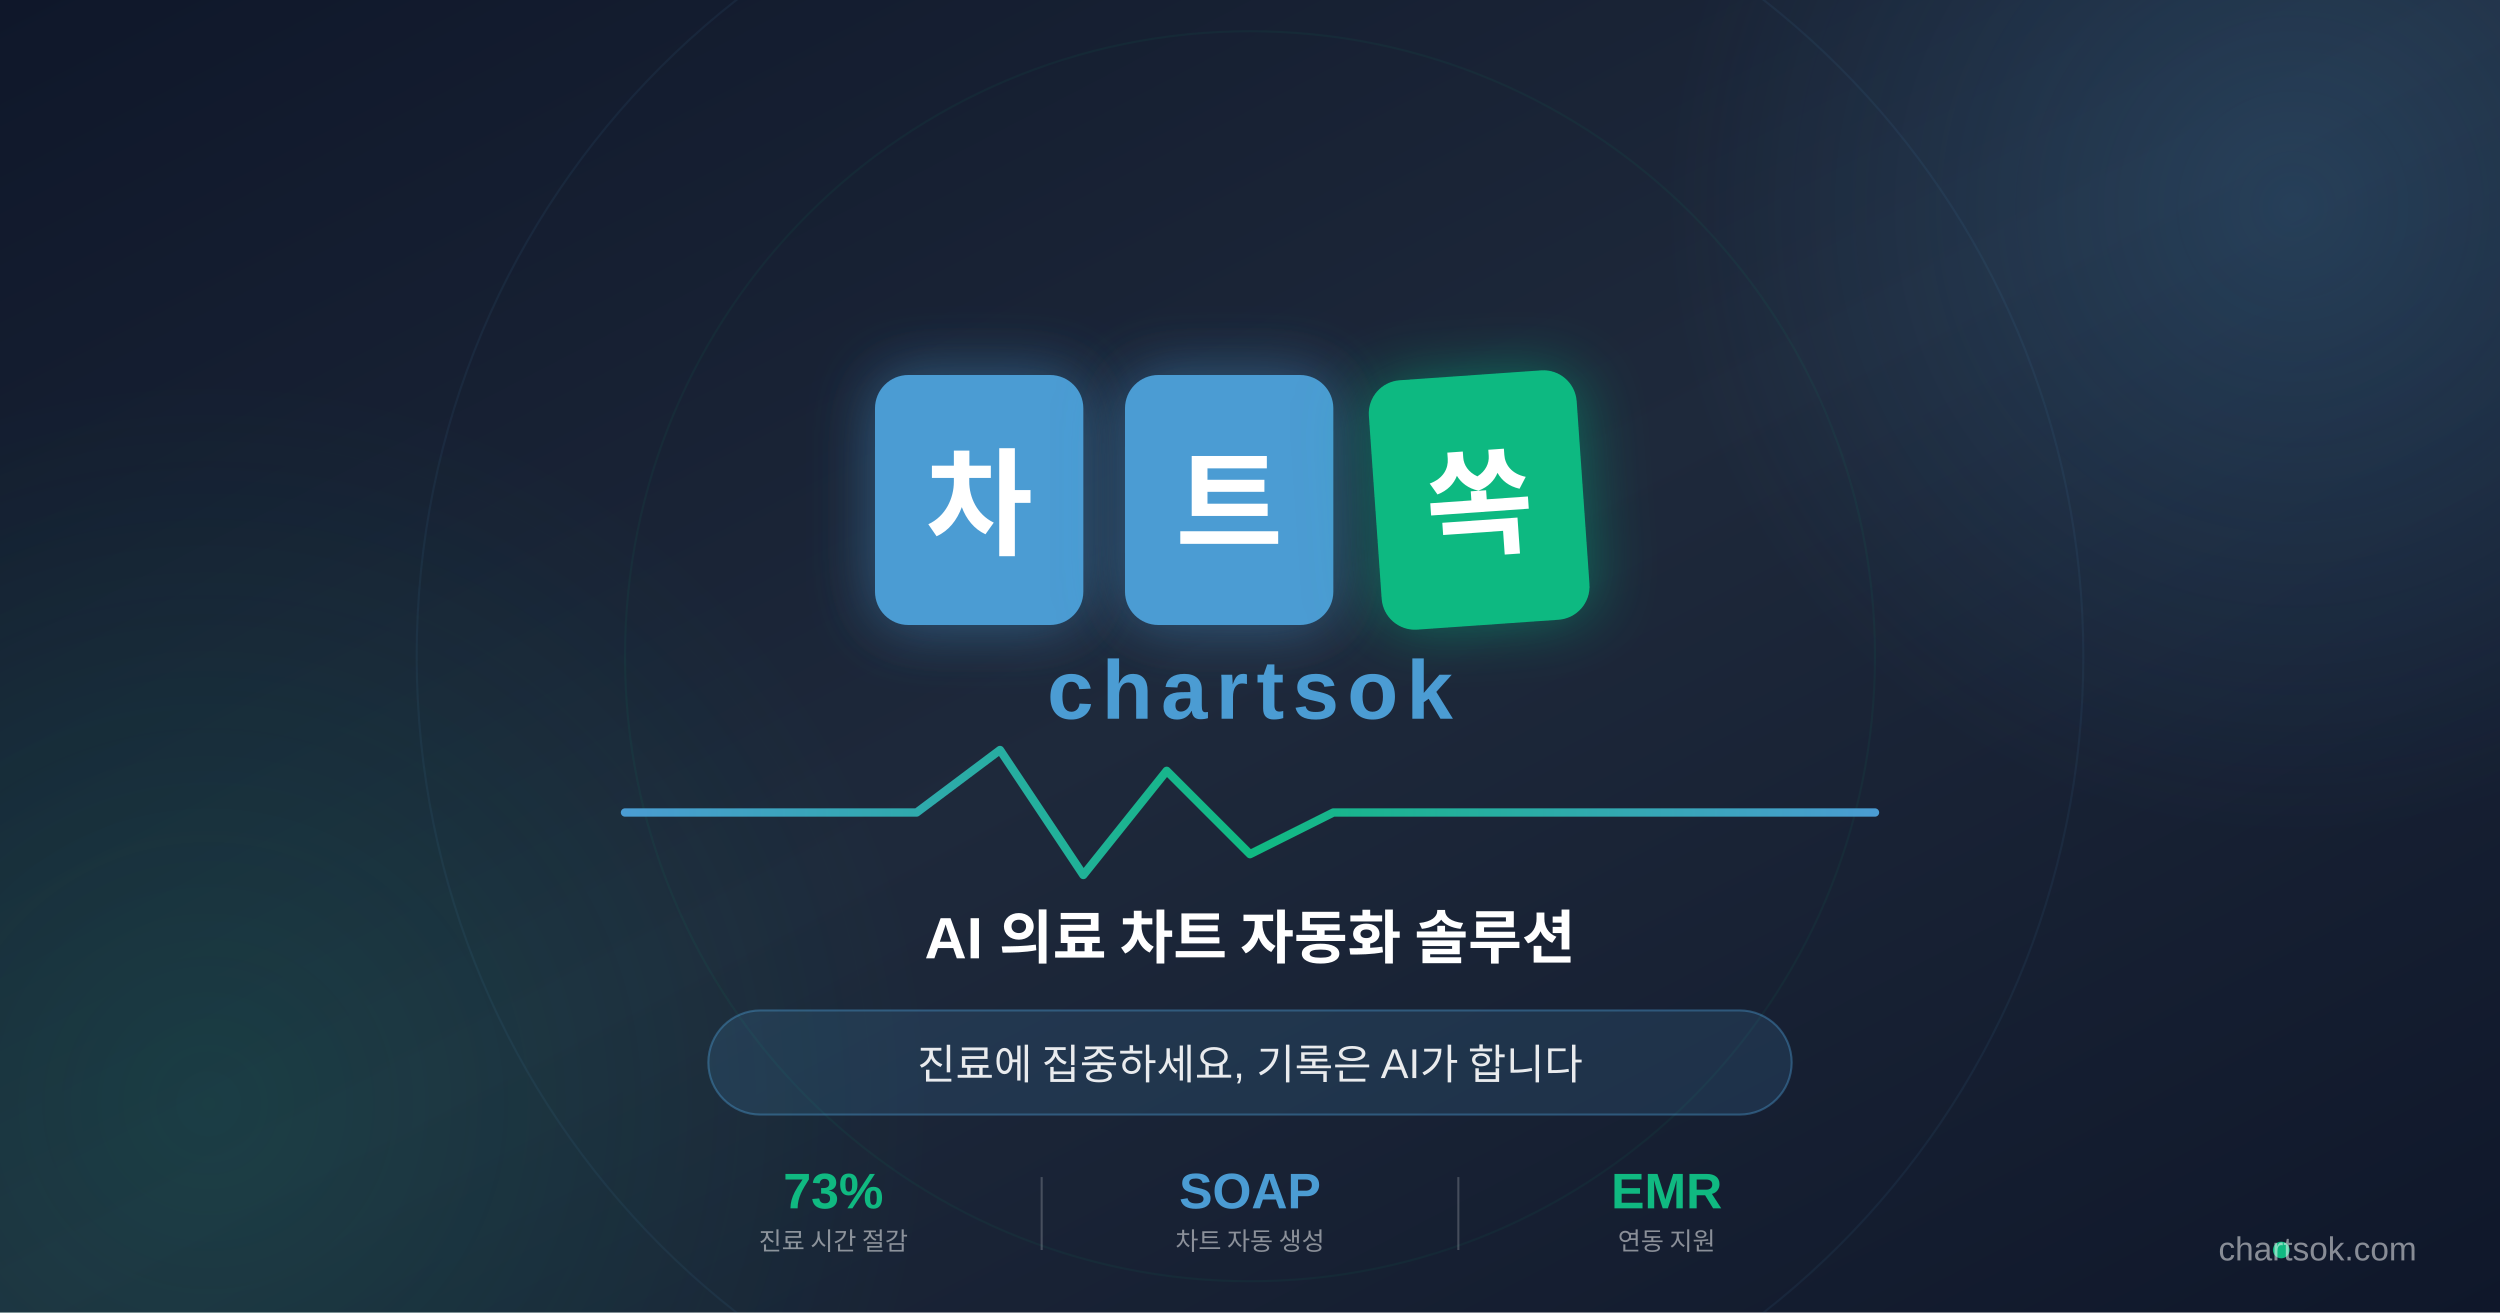
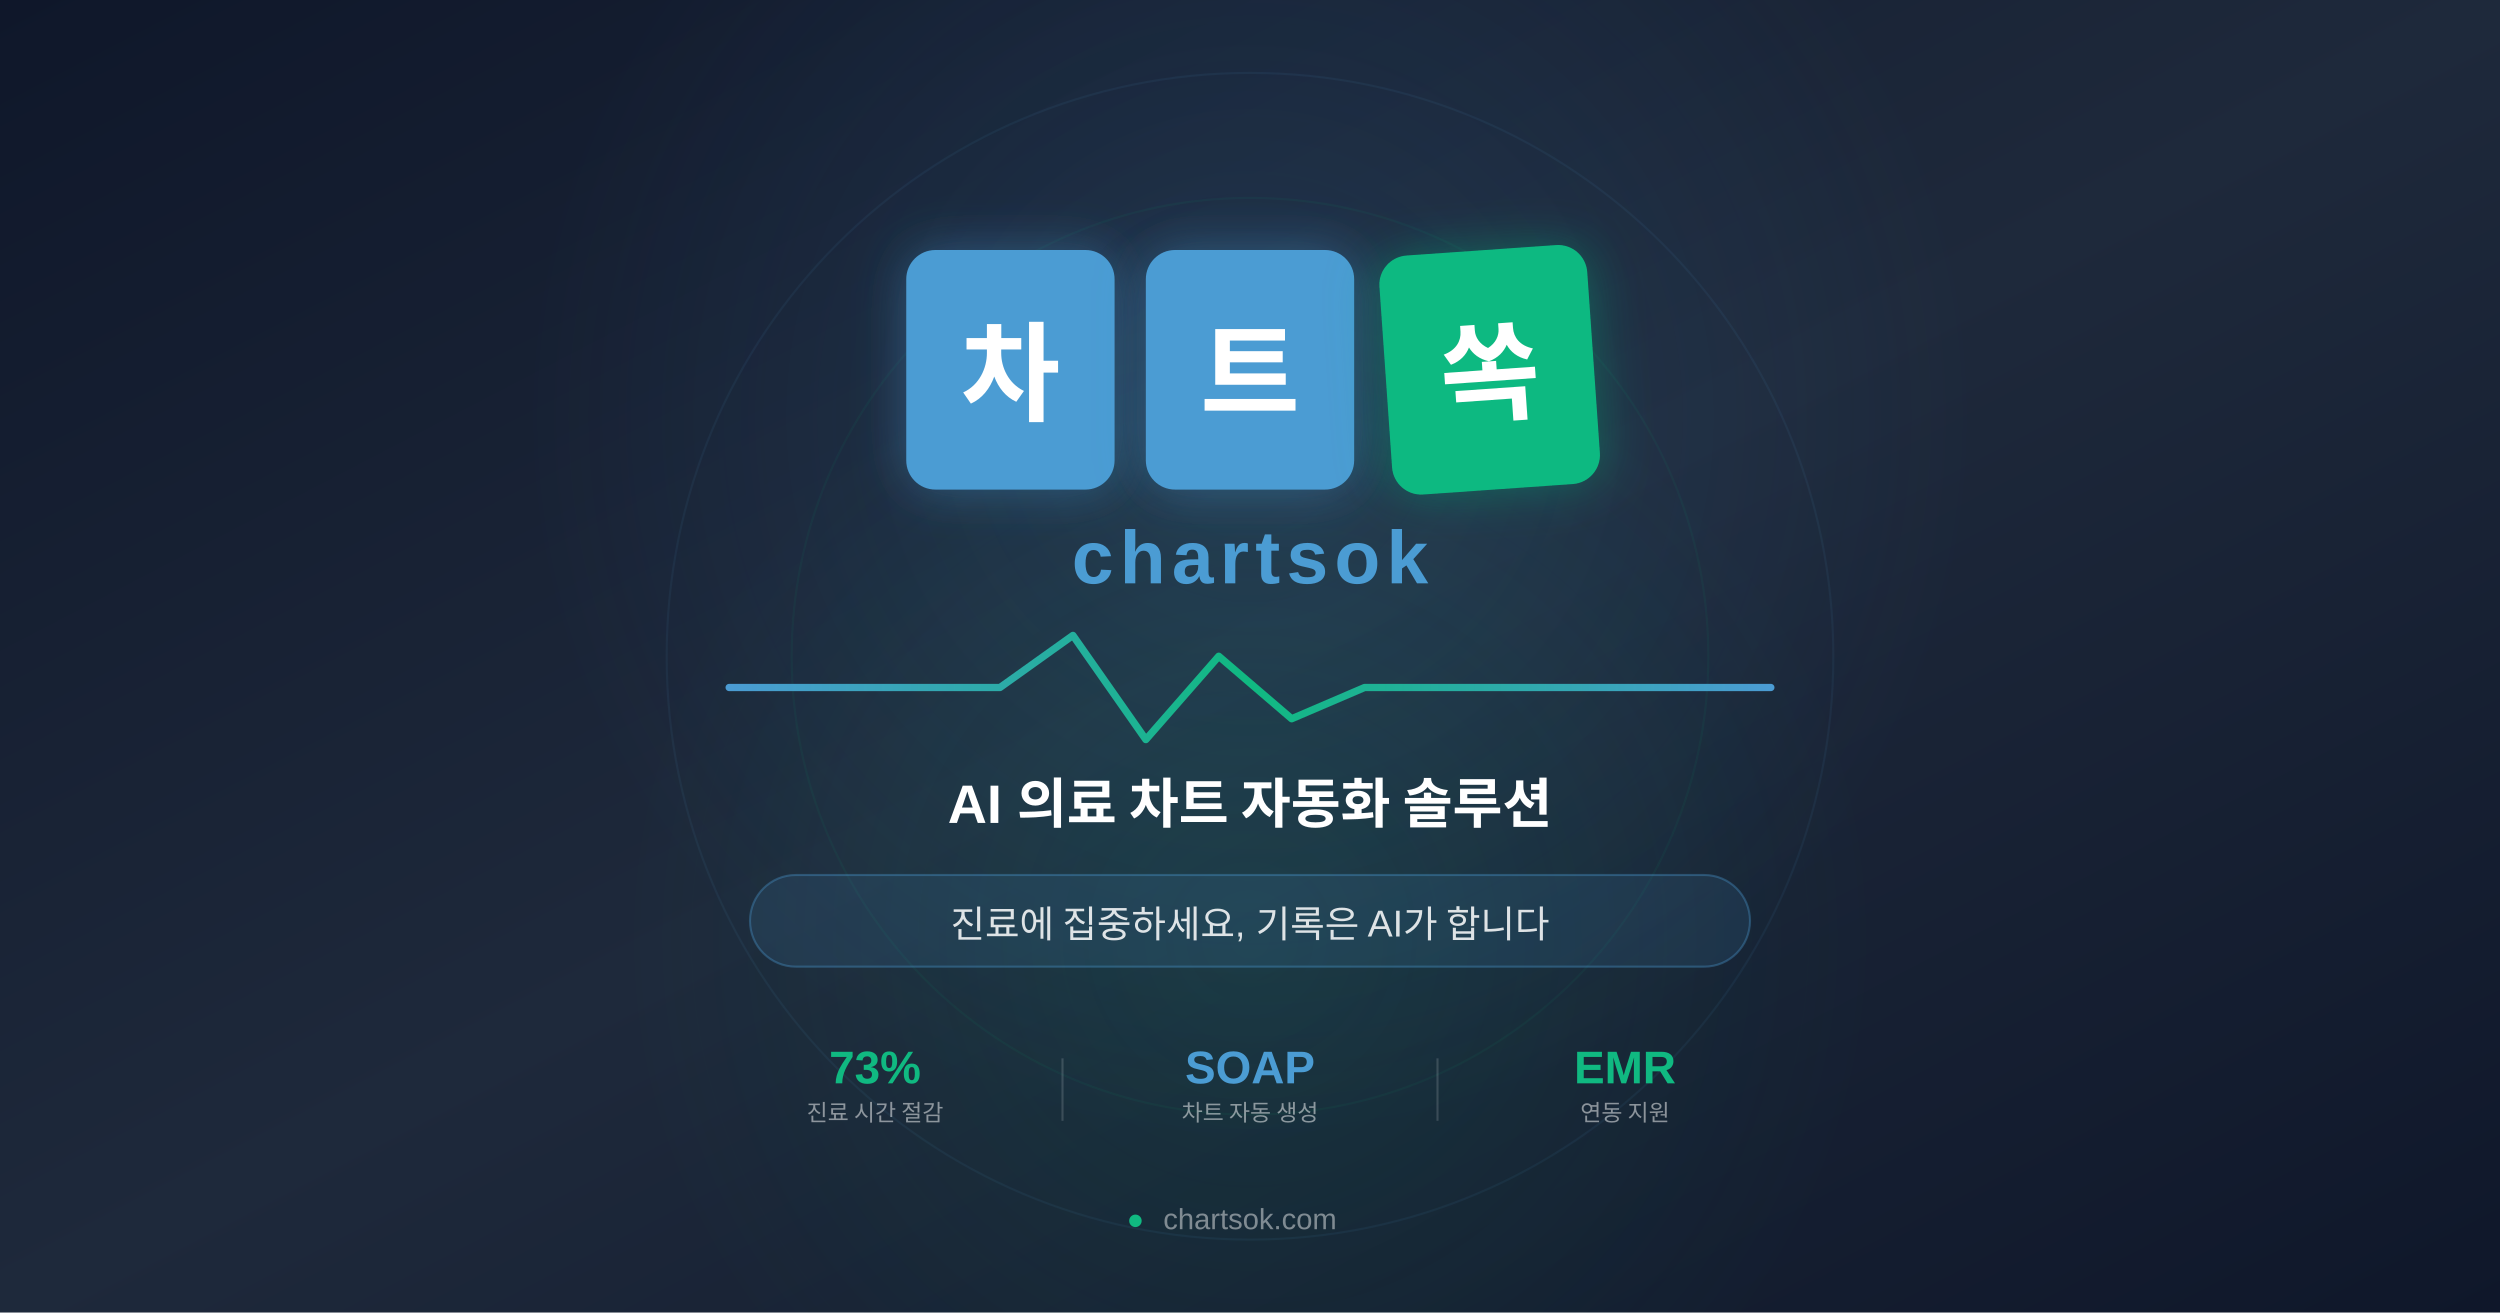
<svg xmlns="http://www.w3.org/2000/svg" viewBox="0 0 1200 630">
  <defs>
    <linearGradient id="bgGrad" x1="0%" y1="0%" x2="100%" y2="100%">
      <stop offset="0%" style="stop-color:#0F172A" />
      <stop offset="50%" style="stop-color:#1E293B" />
      <stop offset="100%" style="stop-color:#0F172A" />
    </linearGradient>
    <linearGradient id="ecgGrad" x1="0%" y1="0%" x2="100%" y2="0%">
      <stop offset="0%" style="stop-color:#4B9CD3" />
      <stop offset="50%" style="stop-color:#10B981" />
      <stop offset="100%" style="stop-color:#4B9CD3" />
    </linearGradient>
    <filter id="blueGlow" x="-50%" y="-50%" width="200%" height="200%">
-       <feGaussianBlur stdDeviation="15" result="blur" />
-       <feFlood flood-color="#4B9CD3" flood-opacity="0.5" />
+       <feGaussianBlur stdDeviation="12" result="blur" />
+       <feFlood flood-color="#4B9CD3" flood-opacity="0.4" />
      <feComposite in2="blur" operator="in" />
      <feMerge>
        <feMergeNode />
        <feMergeNode in="SourceGraphic" />
      </feMerge>
    </filter>
    <filter id="greenGlow" x="-50%" y="-50%" width="200%" height="200%">
-       <feGaussianBlur stdDeviation="15" result="blur" />
-       <feFlood flood-color="#10B981" flood-opacity="0.5" />
+       <feGaussianBlur stdDeviation="12" result="blur" />
+       <feFlood flood-color="#10B981" flood-opacity="0.4" />
      <feComposite in2="blur" operator="in" />
      <feMerge>
        <feMergeNode />
        <feMergeNode in="SourceGraphic" />
      </feMerge>
    </filter>
    <radialGradient id="blueCircle" cx="50%" cy="50%" r="50%">
-       <stop offset="0%" style="stop-color:#4B9CD3;stop-opacity:0.2" />
+       <stop offset="0%" style="stop-color:#4B9CD3;stop-opacity:0.15" />
      <stop offset="100%" style="stop-color:#4B9CD3;stop-opacity:0" />
    </radialGradient>
    <radialGradient id="greenCircle" cx="50%" cy="50%" r="50%">
-       <stop offset="0%" style="stop-color:#10B981;stop-opacity:0.15" />
+       <stop offset="0%" style="stop-color:#10B981;stop-opacity:0.12" />
      <stop offset="100%" style="stop-color:#10B981;stop-opacity:0" />
    </radialGradient>
  </defs>
  <rect width="1200" height="630" fill="url(#bgGrad)" />
-   <circle cx="1100" cy="100" r="300" fill="url(#blueCircle)" />
-   <circle cx="100" cy="530" r="350" fill="url(#greenCircle)" />
-   <circle cx="600" cy="315" r="400" fill="none" stroke="#4B9CD3" stroke-opacity="0.08" stroke-width="1" />
-   <circle cx="600" cy="315" r="300" fill="none" stroke="#10B981" stroke-opacity="0.06" stroke-width="1" />
-   <g transform="translate(600, 180)">
-     <g transform="translate(-180, 0)" filter="url(#blueGlow)">
-       <rect x="0" y="0" width="100" height="120" rx="16" fill="#4B9CD3" />
-       <text x="50" y="82" font-family="'Noto Sans KR', Arial, sans-serif" font-size="56" font-weight="900" fill="white" text-anchor="middle">차</text>
+   <circle cx="600" cy="200" r="350" fill="url(#blueCircle)" />
+   <circle cx="600" cy="450" r="300" fill="url(#greenCircle)" />
+   <circle cx="600" cy="315" r="280" fill="none" stroke="#4B9CD3" stroke-opacity="0.08" stroke-width="1" />
+   <circle cx="600" cy="315" r="220" fill="none" stroke="#10B981" stroke-opacity="0.06" stroke-width="1" />
+   <g transform="translate(600, 120)">
+     <g transform="translate(-165, 0)" filter="url(#blueGlow)">
+       <rect x="0" y="0" width="100" height="115" rx="14" fill="#4B9CD3" />
+       <text x="50" y="78" font-family="'Noto Sans KR', Arial, sans-serif" font-size="52" font-weight="900" fill="white" text-anchor="middle">차</text>
    </g>
-     <g transform="translate(-60, 0)" filter="url(#blueGlow)">
-       <rect x="0" y="0" width="100" height="120" rx="16" fill="#4B9CD3" />
-       <text x="50" y="82" font-family="'Noto Sans KR', Arial, sans-serif" font-size="56" font-weight="900" fill="white" text-anchor="middle">트</text>
+     <g transform="translate(-50, 0)" filter="url(#blueGlow)">
+       <rect x="0" y="0" width="100" height="115" rx="14" fill="#4B9CD3" />
+       <text x="50" y="78" font-family="'Noto Sans KR', Arial, sans-serif" font-size="52" font-weight="900" fill="white" text-anchor="middle">트</text>
    </g>
-     <g transform="translate(60, 0) rotate(-4, 50, 60)" filter="url(#greenGlow)">
-       <rect x="0" y="0" width="100" height="120" rx="16" fill="#10B981" />
-       <text x="50" y="82" font-family="'Noto Sans KR', Arial, sans-serif" font-size="56" font-weight="900" fill="white" text-anchor="middle">쏙</text>
+     <g transform="translate(65, 0) rotate(-4, 50, 57)" filter="url(#greenGlow)">
+       <rect x="0" y="0" width="100" height="115" rx="14" fill="#10B981" />
+       <text x="50" y="78" font-family="'Noto Sans KR', Arial, sans-serif" font-size="52" font-weight="900" fill="white" text-anchor="middle">쏙</text>
    </g>
  </g>
-   <text x="600" y="345" font-family="Arial, sans-serif" font-size="40" font-weight="800" fill="#4B9CD3" text-anchor="middle" letter-spacing="4">chartsok</text>
-   <path d="M300,390 L440,390 L480,360 L520,420 L560,370 L600,410 L640,390 L900,390" fill="none" stroke="url(#ecgGrad)" stroke-width="4" stroke-linecap="round" stroke-linejoin="round" />
-   <text x="600" y="460" font-family="'Noto Sans KR', Arial, sans-serif" font-size="28" font-weight="600" fill="white" text-anchor="middle">AI 의료 차트 자동화 솔루션</text>
-   <rect x="340" y="485" width="520" height="50" rx="25" fill="#4B9CD3" fill-opacity="0.15" stroke="#4B9CD3" stroke-opacity="0.4" stroke-width="1" />
-   <text x="600" y="518" font-family="'Noto Sans KR', Arial, sans-serif" font-size="20" fill="rgba(255,255,255,0.9)" text-anchor="middle">진료에 집중하세요, 기록은 AI가 합니다</text>
-   <g transform="translate(600, 580)">
-     <text x="-200" y="0" font-family="Arial, sans-serif" font-size="24" font-weight="800" fill="#10B981" text-anchor="middle">73%</text>
-     <text x="-200" y="20" font-family="'Noto Sans KR', Arial, sans-serif" font-size="12" fill="rgba(255,255,255,0.5)" text-anchor="middle">진료 시간 절감</text>
-     <line x1="-100" y1="-15" x2="-100" y2="20" stroke="rgba(255,255,255,0.2)" stroke-width="1" />
-     <text x="0" y="0" font-family="Arial, sans-serif" font-size="24" font-weight="800" fill="#4B9CD3" text-anchor="middle">SOAP</text>
-     <text x="0" y="20" font-family="'Noto Sans KR', Arial, sans-serif" font-size="12" fill="rgba(255,255,255,0.5)" text-anchor="middle">차트 자동 생성</text>
-     <line x1="100" y1="-15" x2="100" y2="20" stroke="rgba(255,255,255,0.2)" stroke-width="1" />
-     <text x="200" y="0" font-family="Arial, sans-serif" font-size="24" font-weight="800" fill="#10B981" text-anchor="middle">EMR</text>
-     <text x="200" y="20" font-family="'Noto Sans KR', Arial, sans-serif" font-size="12" fill="rgba(255,255,255,0.5)" text-anchor="middle">연동 지원</text>
+   <text x="600" y="280" font-family="Arial, sans-serif" font-size="36" font-weight="800" fill="#4B9CD3" text-anchor="middle" letter-spacing="3">chartsok</text>
+   <path d="M350,330 L480,330 L515,305 L550,355 L585,315 L620,345 L655,330 L850,330" fill="none" stroke="url(#ecgGrad)" stroke-width="3.5" stroke-linecap="round" stroke-linejoin="round" />
+   <text x="600" y="395" font-family="'Noto Sans KR', Arial, sans-serif" font-size="26" font-weight="600" fill="white" text-anchor="middle">AI 의료 차트 자동화 솔루션</text>
+   <rect x="360" y="420" width="480" height="44" rx="22" fill="#4B9CD3" fill-opacity="0.12" stroke="#4B9CD3" stroke-opacity="0.35" stroke-width="1" />
+   <text x="600" y="450" font-family="'Noto Sans KR', Arial, sans-serif" font-size="18" fill="rgba(255,255,255,0.85)" text-anchor="middle">진료에 집중하세요, 기록은 AI가 합니다</text>
+   <g transform="translate(600, 520)">
+     <g transform="translate(-180, 0)">
+       <text x="0" y="0" font-family="Arial, sans-serif" font-size="22" font-weight="800" fill="#10B981" text-anchor="middle">73%</text>
+       <text x="0" y="18" font-family="'Noto Sans KR', Arial, sans-serif" font-size="11" fill="rgba(255,255,255,0.5)" text-anchor="middle">진료 시간 절감</text>
+     </g>
+     <line x1="-90" y1="-12" x2="-90" y2="18" stroke="rgba(255,255,255,0.15)" stroke-width="1" />
+     <g transform="translate(0, 0)">
+       <text x="0" y="0" font-family="Arial, sans-serif" font-size="22" font-weight="800" fill="#4B9CD3" text-anchor="middle">SOAP</text>
+       <text x="0" y="18" font-family="'Noto Sans KR', Arial, sans-serif" font-size="11" fill="rgba(255,255,255,0.5)" text-anchor="middle">차트 자동 생성</text>
+     </g>
+     <line x1="90" y1="-12" x2="90" y2="18" stroke="rgba(255,255,255,0.15)" stroke-width="1" />
+     <g transform="translate(180, 0)">
+       <text x="0" y="0" font-family="Arial, sans-serif" font-size="22" font-weight="800" fill="#10B981" text-anchor="middle">EMR</text>
+       <text x="0" y="18" font-family="'Noto Sans KR', Arial, sans-serif" font-size="11" fill="rgba(255,255,255,0.5)" text-anchor="middle">연동 지원</text>
+     </g>
  </g>
-   <circle cx="1095" cy="600" r="4" fill="#10B981" />
-   <text x="1160" y="605" font-family="Arial, sans-serif" font-size="16" fill="rgba(255,255,255,0.5)" text-anchor="end">chartsok.com</text>
+   <g transform="translate(600, 590)">
+     <circle cx="-55" cy="-4" r="3" fill="#10B981" />
+     <text x="0" y="0" font-family="Arial, sans-serif" font-size="14" fill="rgba(255,255,255,0.45)" text-anchor="middle">chartsok.com</text>
+   </g>
</svg>
